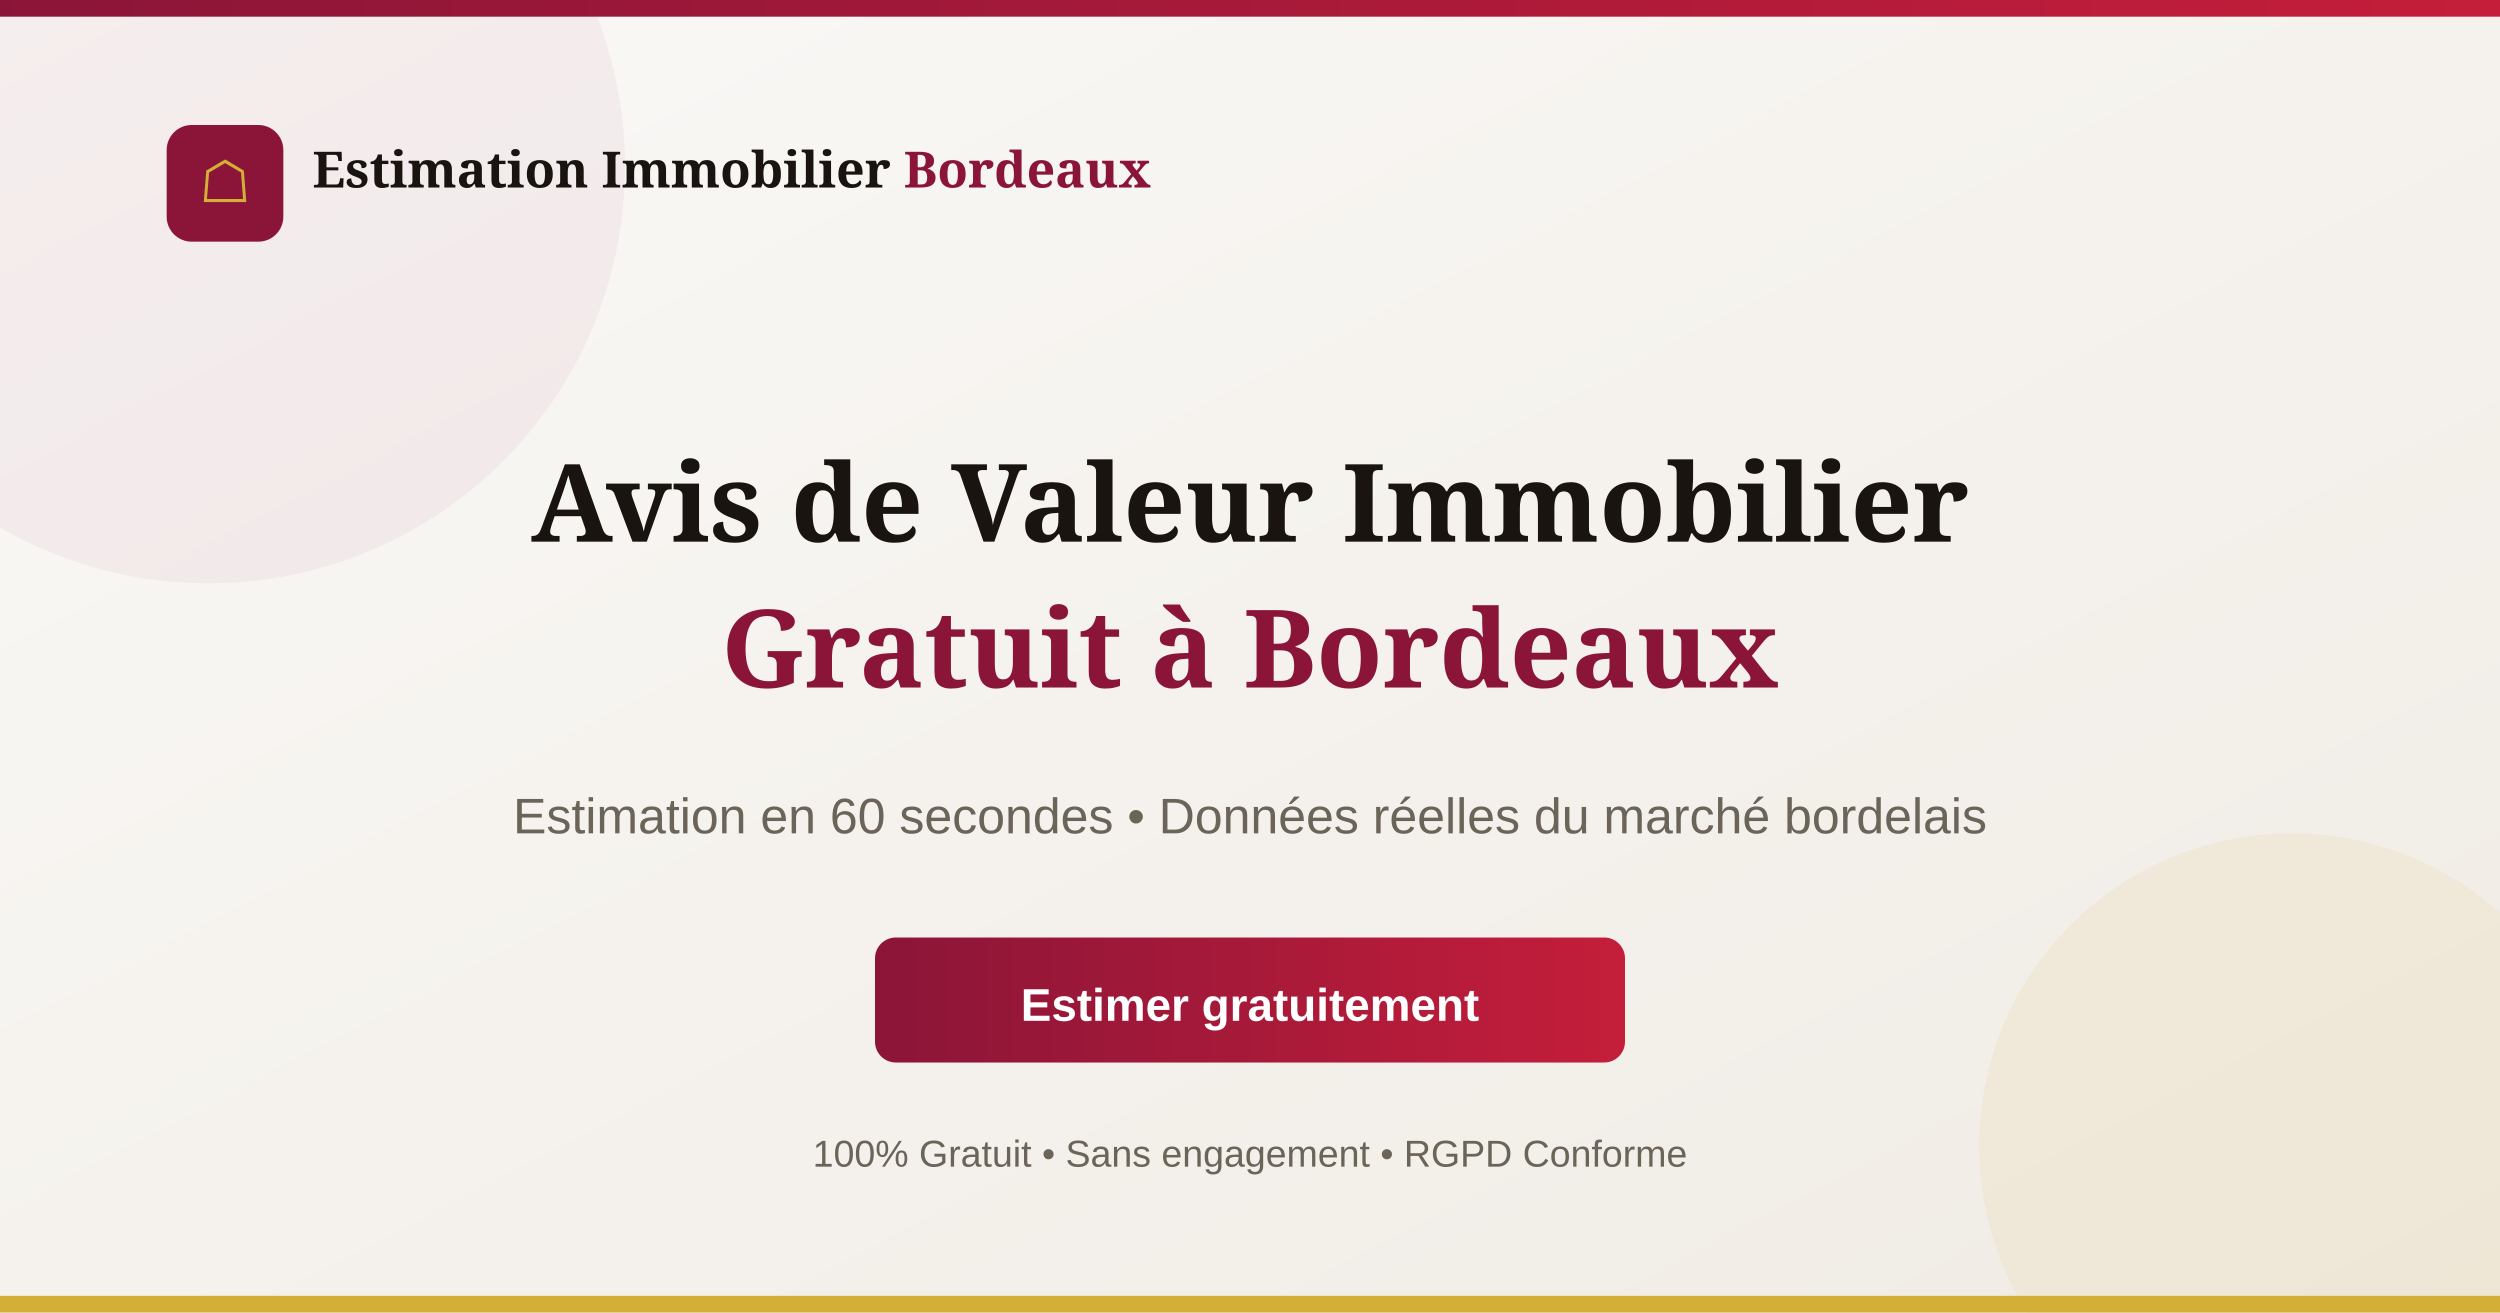
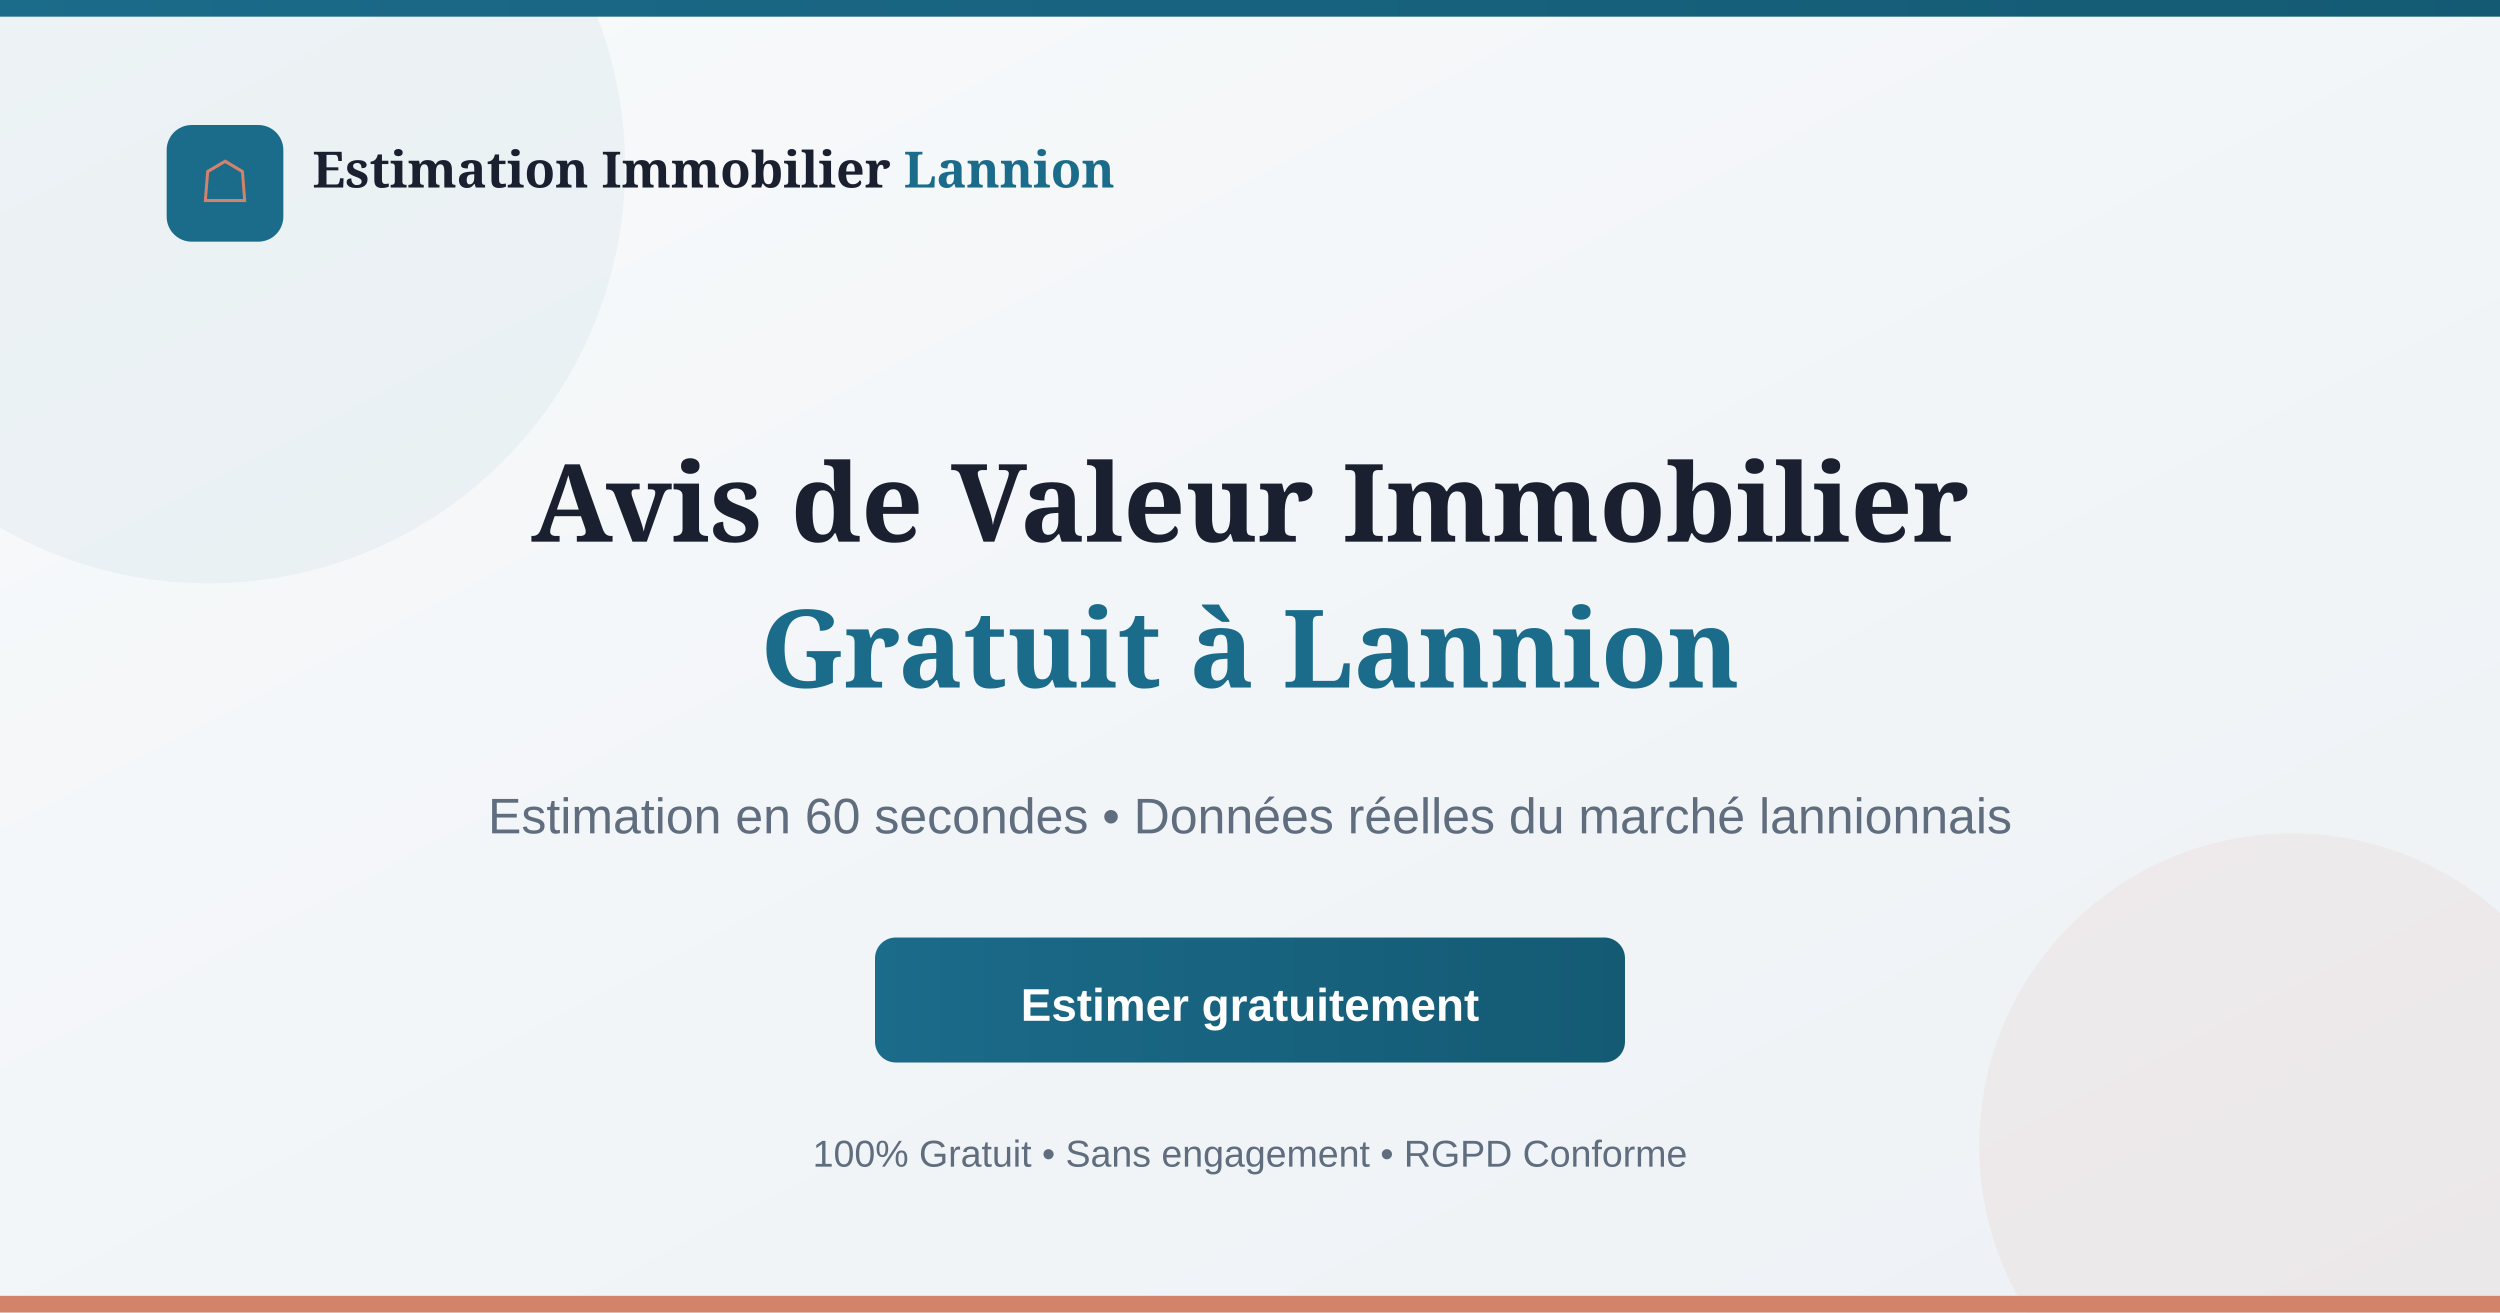
<svg xmlns="http://www.w3.org/2000/svg" width="1200" height="630" viewBox="0 0 1200 630">
  <defs>
    <linearGradient id="bg" x1="0%" y1="0%" x2="100%" y2="100%">
-       <stop offset="0%" style="stop-color:#faf9f7" />
-       <stop offset="100%" style="stop-color:#f0ebe4" />
+       <stop offset="0%" style="stop-color:#f8fafb" />
+       <stop offset="100%" style="stop-color:#edf1f5" />
    </linearGradient>
    <linearGradient id="accent" x1="0%" y1="0%" x2="100%" y2="0%">
-       <stop offset="0%" style="stop-color:#8B1538" />
-       <stop offset="100%" style="stop-color:#C41E3A" />
+       <stop offset="0%" style="stop-color:#1B6B8A" />
+       <stop offset="100%" style="stop-color:#145A73" />
    </linearGradient>
  </defs>
  <rect width="1200" height="630" fill="url(#bg)" />
  <rect width="1200" height="8" fill="url(#accent)" />
-   <circle cx="100" cy="80" r="200" fill="#8B1538" opacity="0.05" />
-   <circle cx="1100" cy="550" r="150" fill="#D4AF37" opacity="0.08" />
-   <rect x="80" y="60" width="56" height="56" rx="12" fill="#8B1538" />
-   <text x="108" y="97" font-family="Arial, sans-serif" font-size="28" fill="#D4AF37" text-anchor="middle">☖</text>
-   <text x="150" y="90" font-family="Georgia, serif" font-size="24" font-weight="bold" fill="#1a1410">
+   <circle cx="100" cy="80" r="200" fill="#1B6B8A" opacity="0.05" />
+   <circle cx="1100" cy="550" r="150" fill="#D4836B" opacity="0.08" />
+   <rect x="80" y="60" width="56" height="56" rx="12" fill="#1B6B8A" />
+   <text x="108" y="97" font-family="Arial, sans-serif" font-size="28" fill="#D4836B" text-anchor="middle">☖</text>
+   <text x="150" y="90" font-family="Georgia, serif" font-size="24" font-weight="bold" fill="#1a2030">
    Estimation Immobilier
-     <tspan fill="#8B1538"> Bordeaux</tspan>
+     <tspan fill="#1B6B8A"> Lannion</tspan>
  </text>
-   <text x="600" y="260" font-family="Georgia, serif" font-size="52" font-weight="bold" fill="#1a1410" text-anchor="middle">
+   <text x="600" y="260" font-family="Georgia, serif" font-size="52" font-weight="bold" fill="#1a2030" text-anchor="middle">
    Avis de Valeur Immobilier
  </text>
-   <text x="600" y="330" font-family="Georgia, serif" font-size="52" font-weight="bold" fill="#8B1538" text-anchor="middle">
-     Gratuit à Bordeaux
+   <text x="600" y="330" font-family="Georgia, serif" font-size="52" font-weight="bold" fill="#1B6B8A" text-anchor="middle">
+     Gratuit à Lannion
  </text>
-   <text x="600" y="400" font-family="Arial, sans-serif" font-size="24" fill="#6b6459" text-anchor="middle">
-     Estimation en 60 secondes • Données réelles du marché bordelais
+   <text x="600" y="400" font-family="Arial, sans-serif" font-size="24" fill="#5f6d7e" text-anchor="middle">
+     Estimation en 60 secondes • Données réelles du marché lannionnais
  </text>
  <rect x="420" y="450" width="360" height="60" rx="10" fill="url(#accent)" />
  <text x="600" y="490" font-family="Arial, sans-serif" font-size="22" font-weight="bold" fill="white" text-anchor="middle">
    Estimer gratuitement
  </text>
-   <text x="600" y="560" font-family="Arial, sans-serif" font-size="18" fill="#6b6459" text-anchor="middle">
+   <text x="600" y="560" font-family="Arial, sans-serif" font-size="18" fill="#5f6d7e" text-anchor="middle">
    100% Gratuit • Sans engagement • RGPD Conforme
  </text>
-   <rect y="622" width="1200" height="8" fill="#D4AF37" />
+   <rect y="622" width="1200" height="8" fill="#D4836B" />
</svg>
